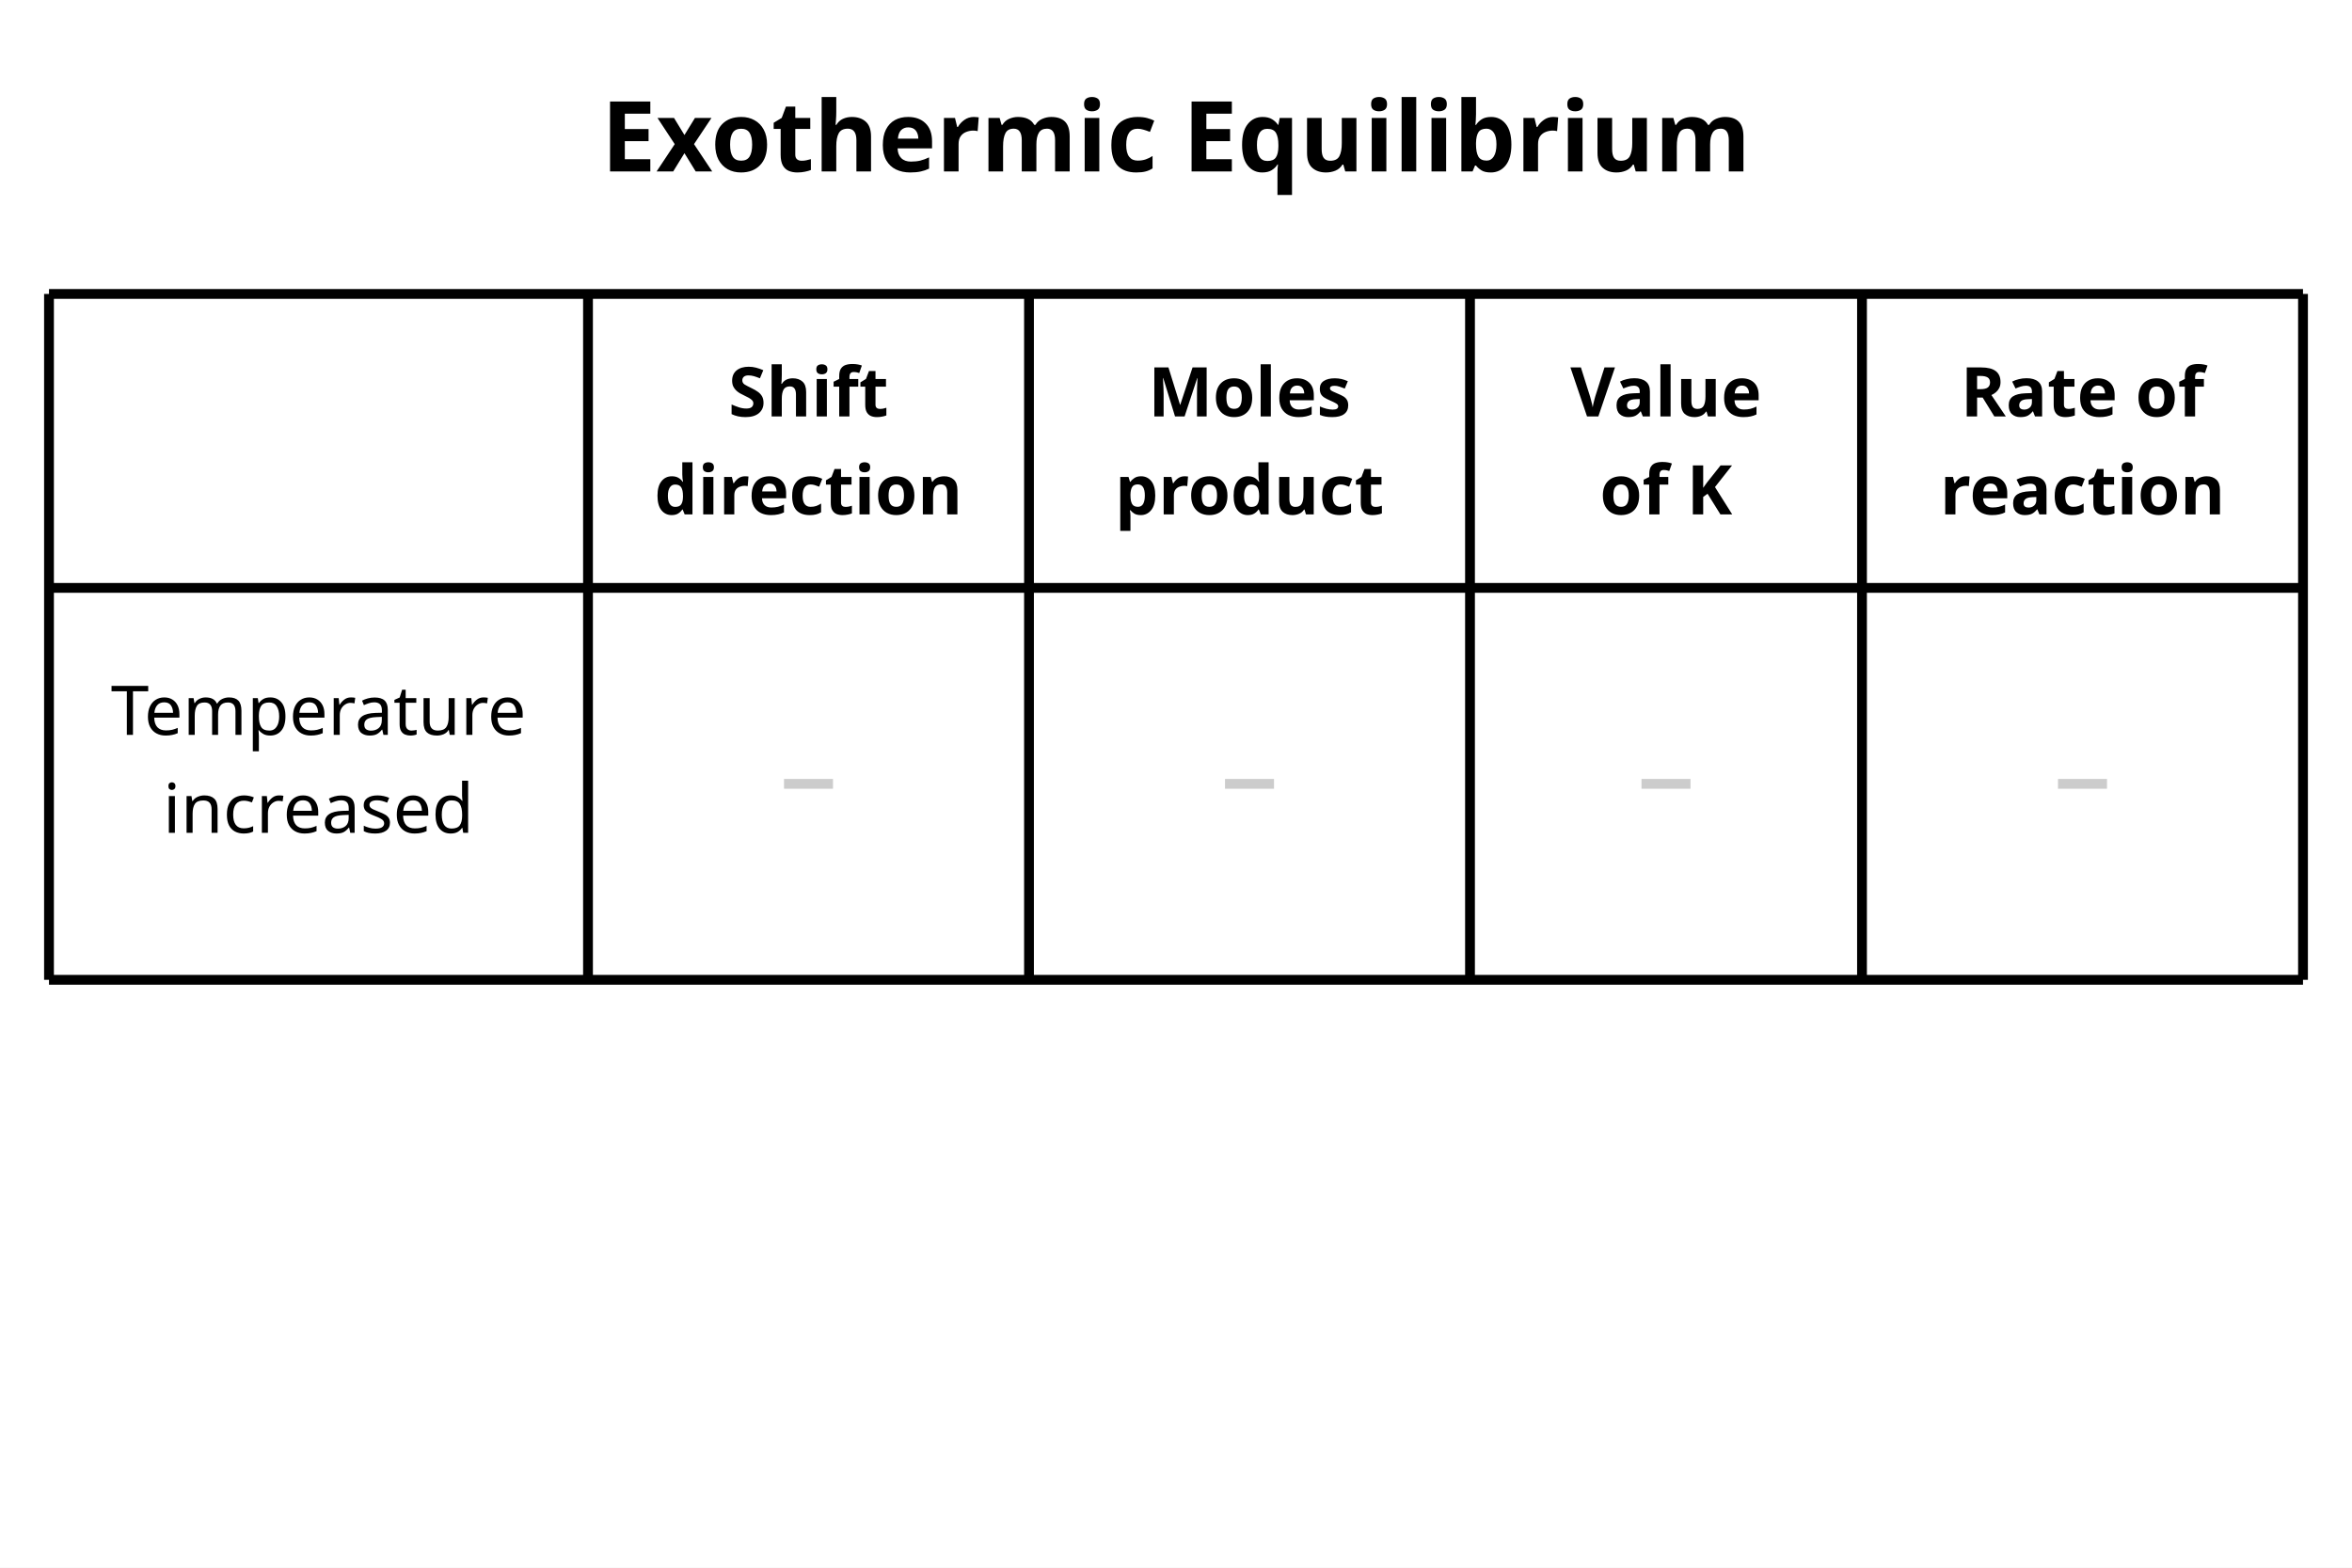
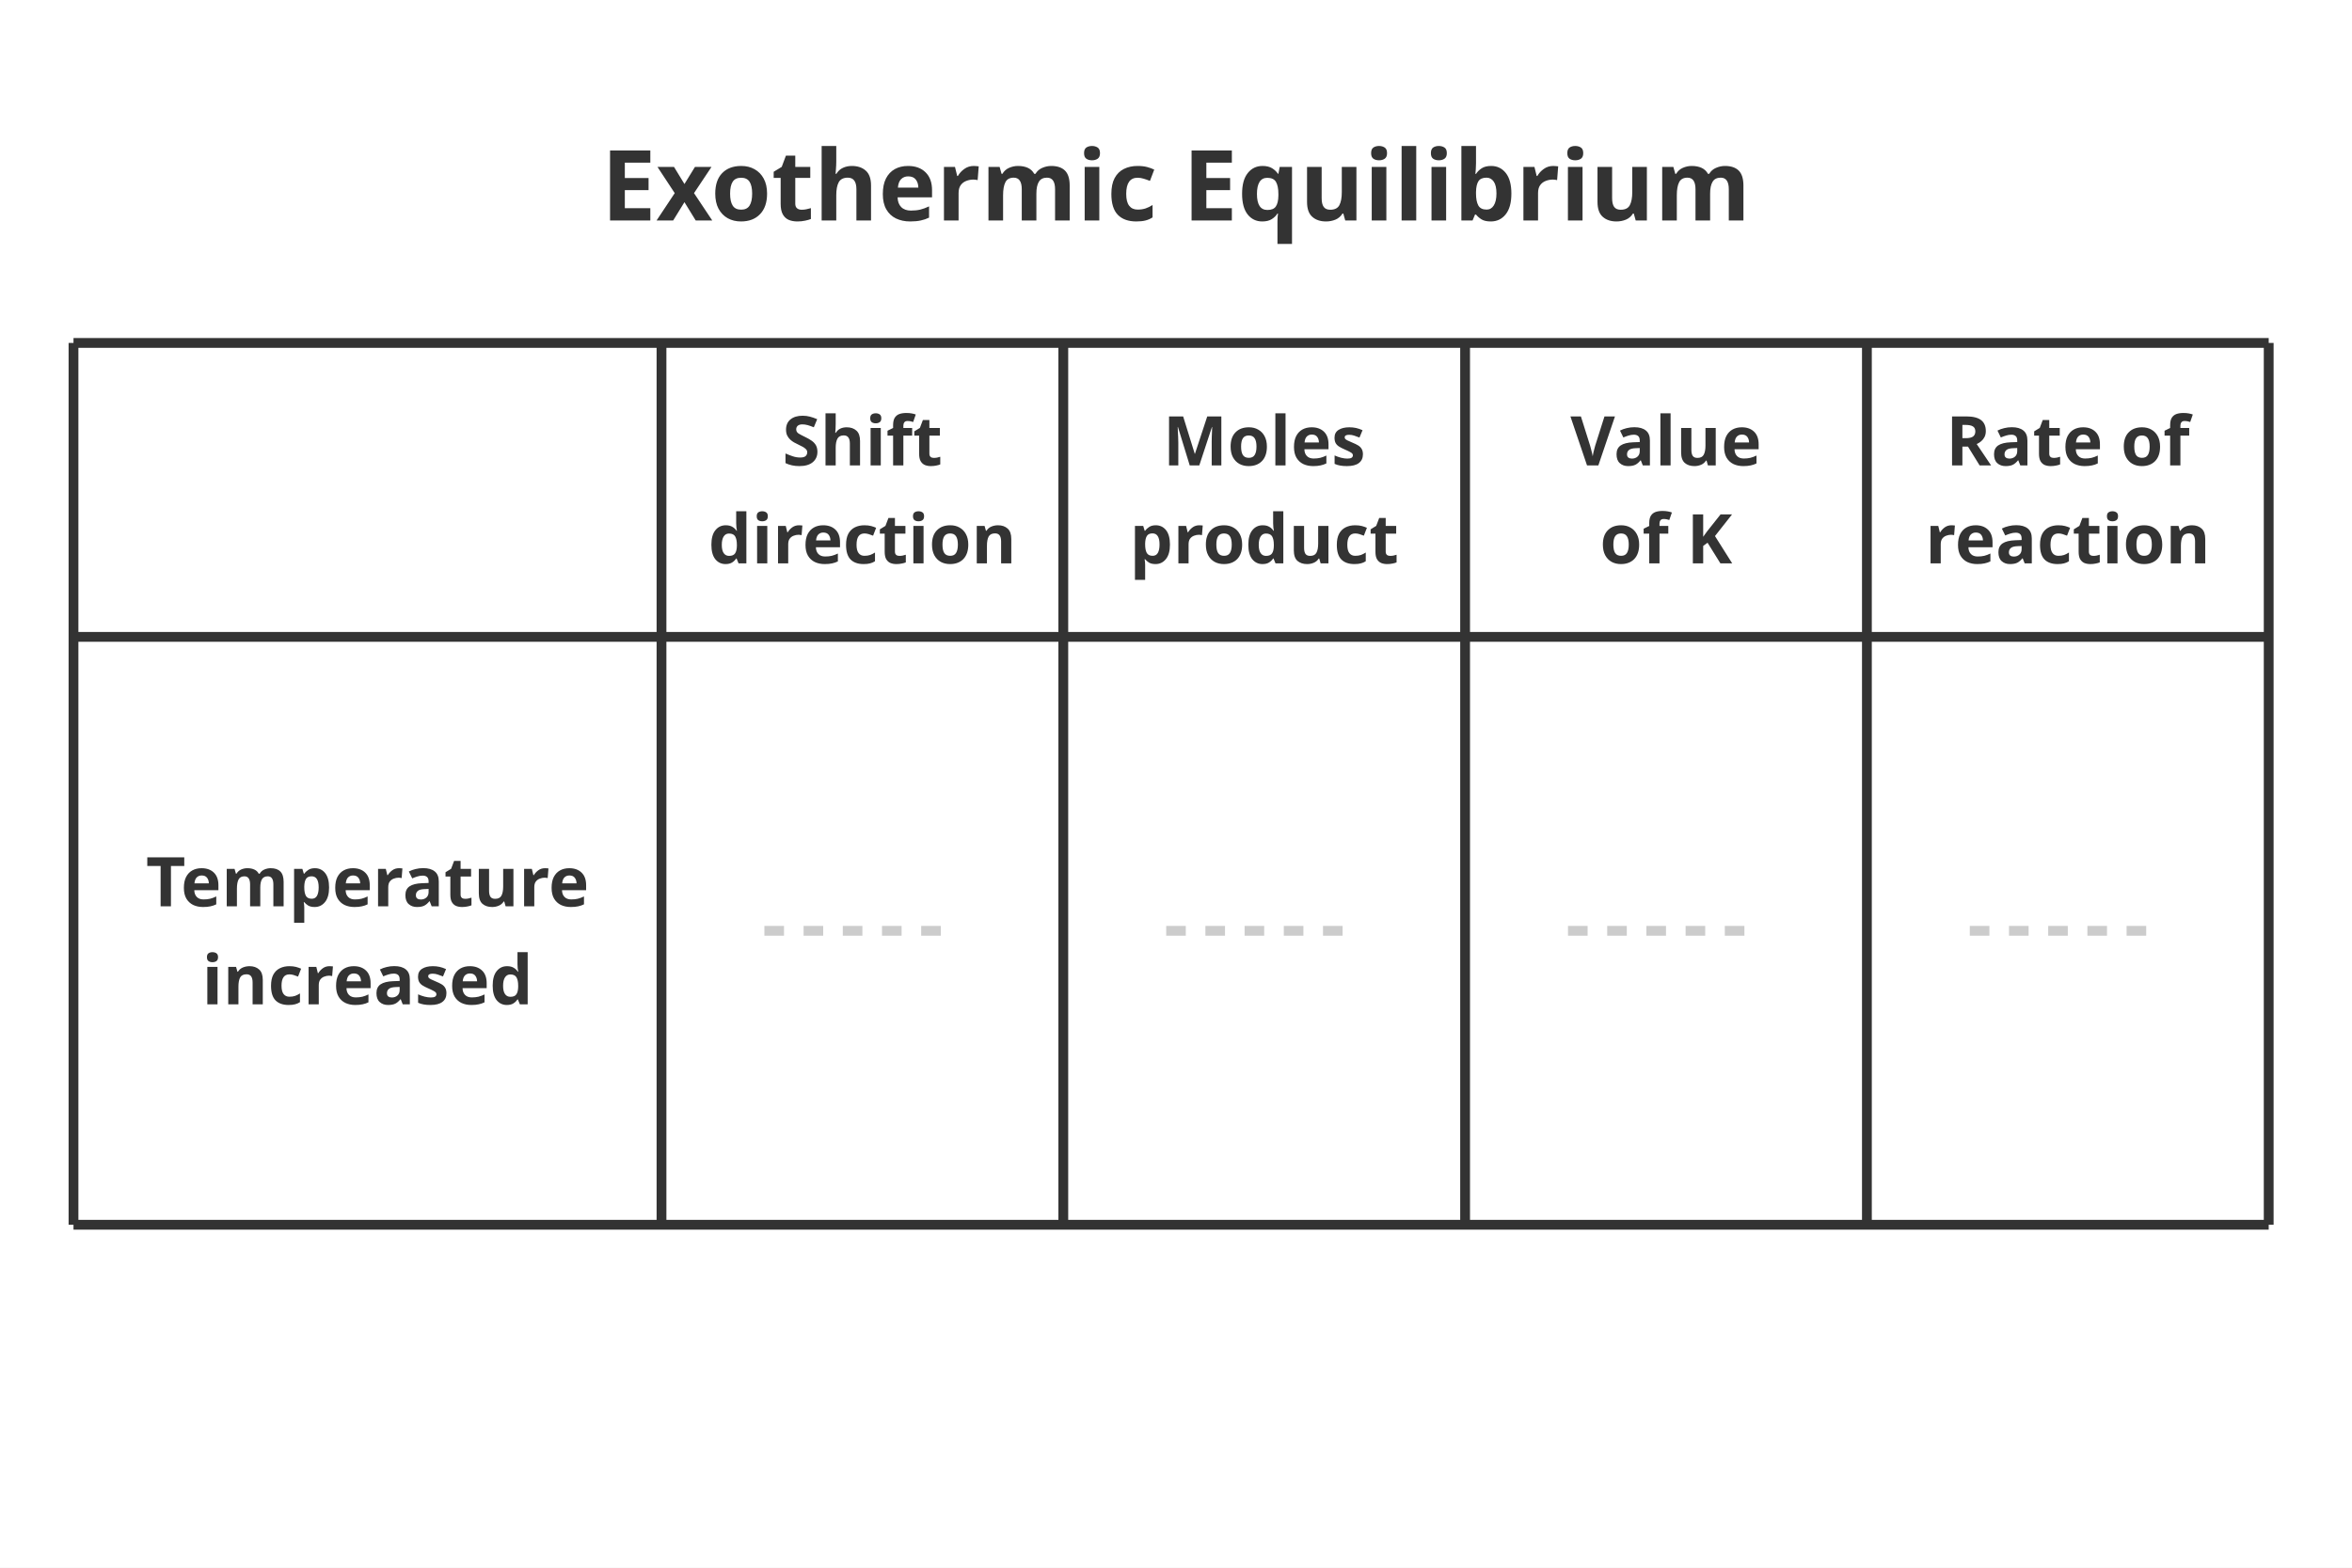
<svg xmlns="http://www.w3.org/2000/svg" viewBox="0 0 480 320">
-   <rect x="0" y="0" width="480" height="320" fill="#ffffff" />
-   <text x="240" y="35" font-family="sans-serif" font-size="20" font-weight="bold" text-anchor="middle" fill="#000">Exothermic Equilibrium</text>
-   <line x1="10" y1="60" x2="470" y2="60" stroke="#000" stroke-width="2" />
-   <line x1="10" y1="120" x2="470" y2="120" stroke="#000" stroke-width="2" />
-   <line x1="10" y1="200" x2="470" y2="200" stroke="#000" stroke-width="2" />
-   <line x1="10" y1="60" x2="10" y2="200" stroke="#000" stroke-width="2" />
-   <line x1="120" y1="60" x2="120" y2="200" stroke="#000" stroke-width="2" />
-   <line x1="210" y1="60" x2="210" y2="200" stroke="#000" stroke-width="2" />
-   <line x1="300" y1="60" x2="300" y2="200" stroke="#000" stroke-width="2" />
-   <line x1="380" y1="60" x2="380" y2="200" stroke="#000" stroke-width="2" />
-   <line x1="470" y1="60" x2="470" y2="200" stroke="#000" stroke-width="2" />
-   <text x="165" y="85" font-family="sans-serif" font-size="14" font-weight="bold" text-anchor="middle" fill="#000">Shift</text>
-   <text x="165" y="105" font-family="sans-serif" font-size="14" font-weight="bold" text-anchor="middle" fill="#000">direction</text>
-   <text x="255" y="85" font-family="sans-serif" font-size="14" font-weight="bold" text-anchor="middle" fill="#000">Moles</text>
-   <text x="255" y="105" font-family="sans-serif" font-size="14" font-weight="bold" text-anchor="middle" fill="#000">product</text>
-   <text x="340" y="85" font-family="sans-serif" font-size="14" font-weight="bold" text-anchor="middle" fill="#000">Value</text>
-   <text x="340" y="105" font-family="sans-serif" font-size="14" font-weight="bold" text-anchor="middle" fill="#000">of K</text>
-   <text x="425" y="85" font-family="sans-serif" font-size="14" font-weight="bold" text-anchor="middle" fill="#000">Rate of</text>
-   <text x="425" y="105" font-family="sans-serif" font-size="14" font-weight="bold" text-anchor="middle" fill="#000">reaction</text>
-   <text x="65" y="150" font-family="sans-serif" font-size="14" text-anchor="middle" fill="#000">Temperature</text>
-   <text x="65" y="170" font-family="sans-serif" font-size="14" text-anchor="middle" fill="#000">increased</text>
-   <line x1="160" y1="160" x2="170" y2="160" stroke="#ccc" stroke-width="2" />
-   <line x1="250" y1="160" x2="260" y2="160" stroke="#ccc" stroke-width="2" />
-   <line x1="335" y1="160" x2="345" y2="160" stroke="#ccc" stroke-width="2" />
-   <line x1="420" y1="160" x2="430" y2="160" stroke="#ccc" stroke-width="2" />
+   <rect width="480" height="320" fill="#ffffff" />
+   <text x="240" y="45" font-family="sans-serif" font-size="20" font-weight="bold" text-anchor="middle" fill="#333333">Exothermic Equilibrium</text>
+   <line x1="15" y1="70" x2="463" y2="70" stroke="#333333" stroke-width="2" />
+   <line x1="15" y1="130" x2="463" y2="130" stroke="#333333" stroke-width="2" />
+   <line x1="15" y1="250" x2="463" y2="250" stroke="#333333" stroke-width="2" />
+   <line x1="15" y1="70" x2="15" y2="250" stroke="#333333" stroke-width="2" />
+   <line x1="135" y1="70" x2="135" y2="250" stroke="#333333" stroke-width="2" />
+   <line x1="217" y1="70" x2="217" y2="250" stroke="#333333" stroke-width="2" />
+   <line x1="299" y1="70" x2="299" y2="250" stroke="#333333" stroke-width="2" />
+   <line x1="381" y1="70" x2="381" y2="250" stroke="#333333" stroke-width="2" />
+   <line x1="463" y1="70" x2="463" y2="250" stroke="#333333" stroke-width="2" />
+   <text x="176" y="95" font-family="sans-serif" font-size="14" font-weight="bold" text-anchor="middle" fill="#333333">Shift</text>
+   <text x="176" y="115" font-family="sans-serif" font-size="14" font-weight="bold" text-anchor="middle" fill="#333333">direction</text>
+   <text x="258" y="95" font-family="sans-serif" font-size="14" font-weight="bold" text-anchor="middle" fill="#333333">Moles</text>
+   <text x="258" y="115" font-family="sans-serif" font-size="14" font-weight="bold" text-anchor="middle" fill="#333333">product</text>
+   <text x="340" y="95" font-family="sans-serif" font-size="14" font-weight="bold" text-anchor="middle" fill="#333333">Value</text>
+   <text x="340" y="115" font-family="sans-serif" font-size="14" font-weight="bold" text-anchor="middle" fill="#333333">of K</text>
+   <text x="422" y="95" font-family="sans-serif" font-size="14" font-weight="bold" text-anchor="middle" fill="#333333">Rate of</text>
+   <text x="422" y="115" font-family="sans-serif" font-size="14" font-weight="bold" text-anchor="middle" fill="#333333">reaction</text>
+   <text x="75" y="185" font-family="sans-serif" font-size="14" font-weight="bold" text-anchor="middle" fill="#333333">Temperature</text>
+   <text x="75" y="205" font-family="sans-serif" font-size="14" font-weight="bold" text-anchor="middle" fill="#333333">increased</text>
+   <line x1="156" y1="190" x2="196" y2="190" stroke="#cccccc" stroke-width="2" stroke-dasharray="4,4" />
+   <line x1="238" y1="190" x2="278" y2="190" stroke="#cccccc" stroke-width="2" stroke-dasharray="4,4" />
+   <line x1="320" y1="190" x2="360" y2="190" stroke="#cccccc" stroke-width="2" stroke-dasharray="4,4" />
+   <line x1="402" y1="190" x2="442" y2="190" stroke="#cccccc" stroke-width="2" stroke-dasharray="4,4" />
</svg>
